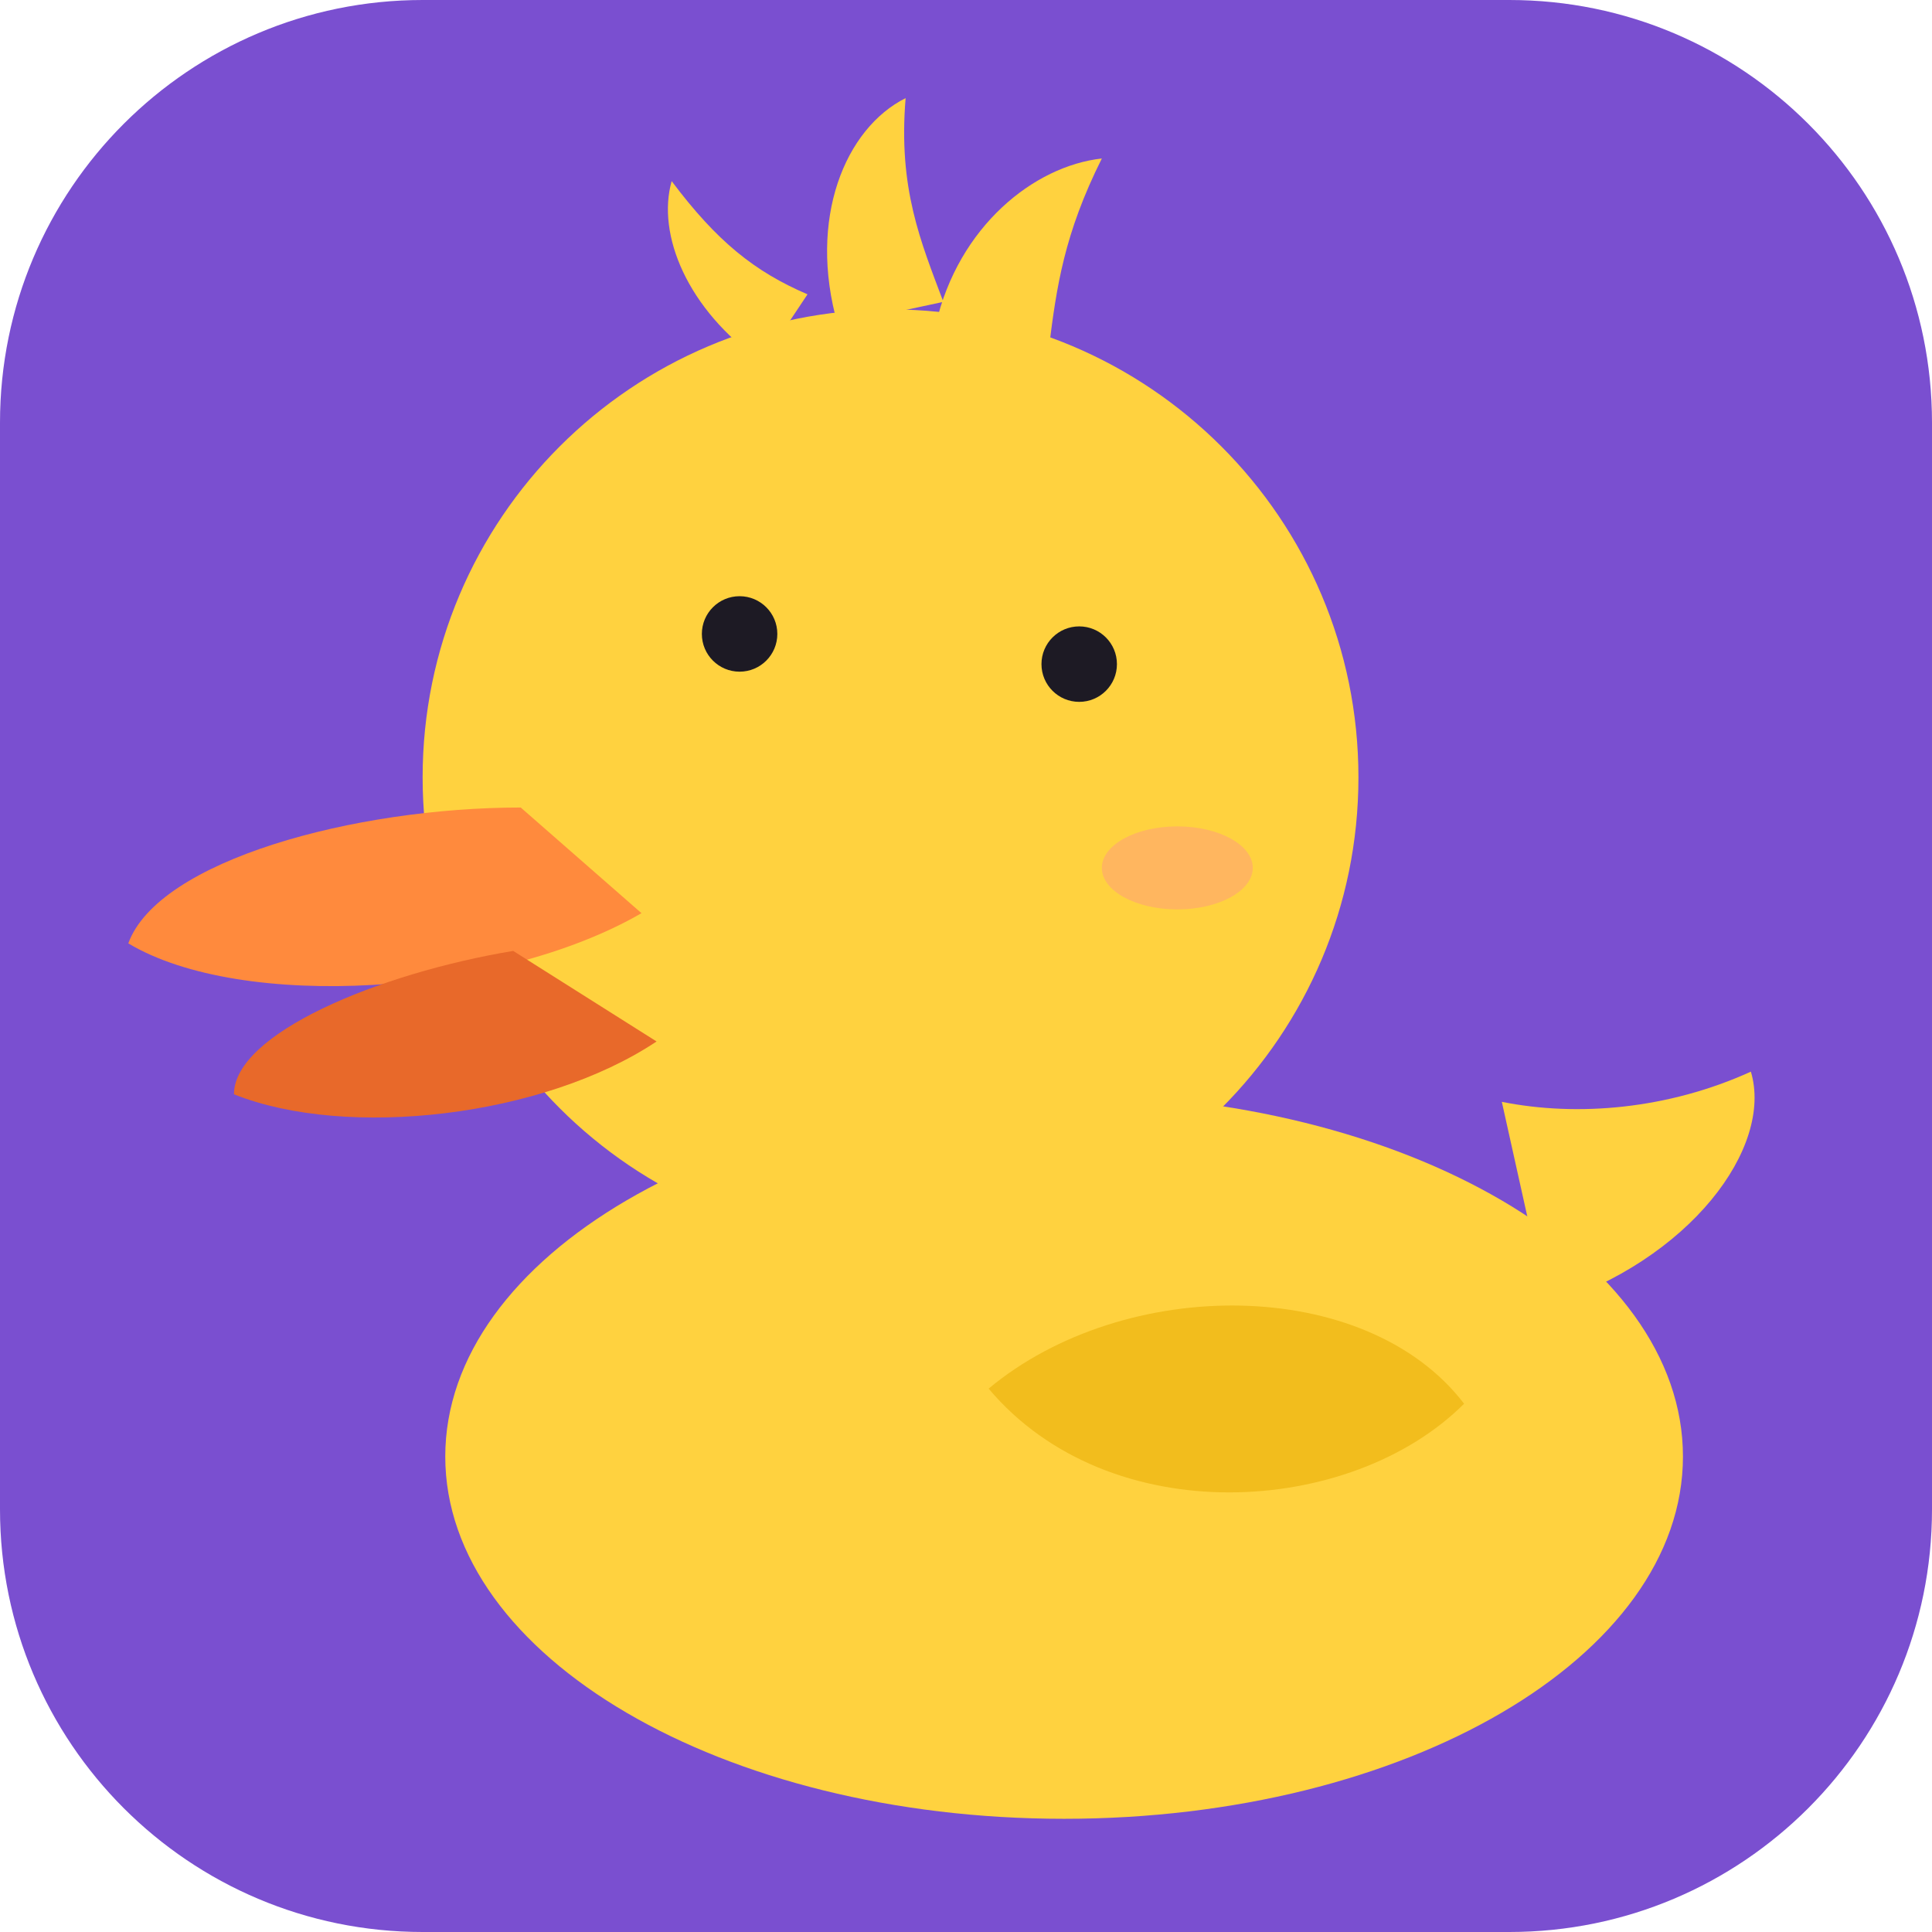
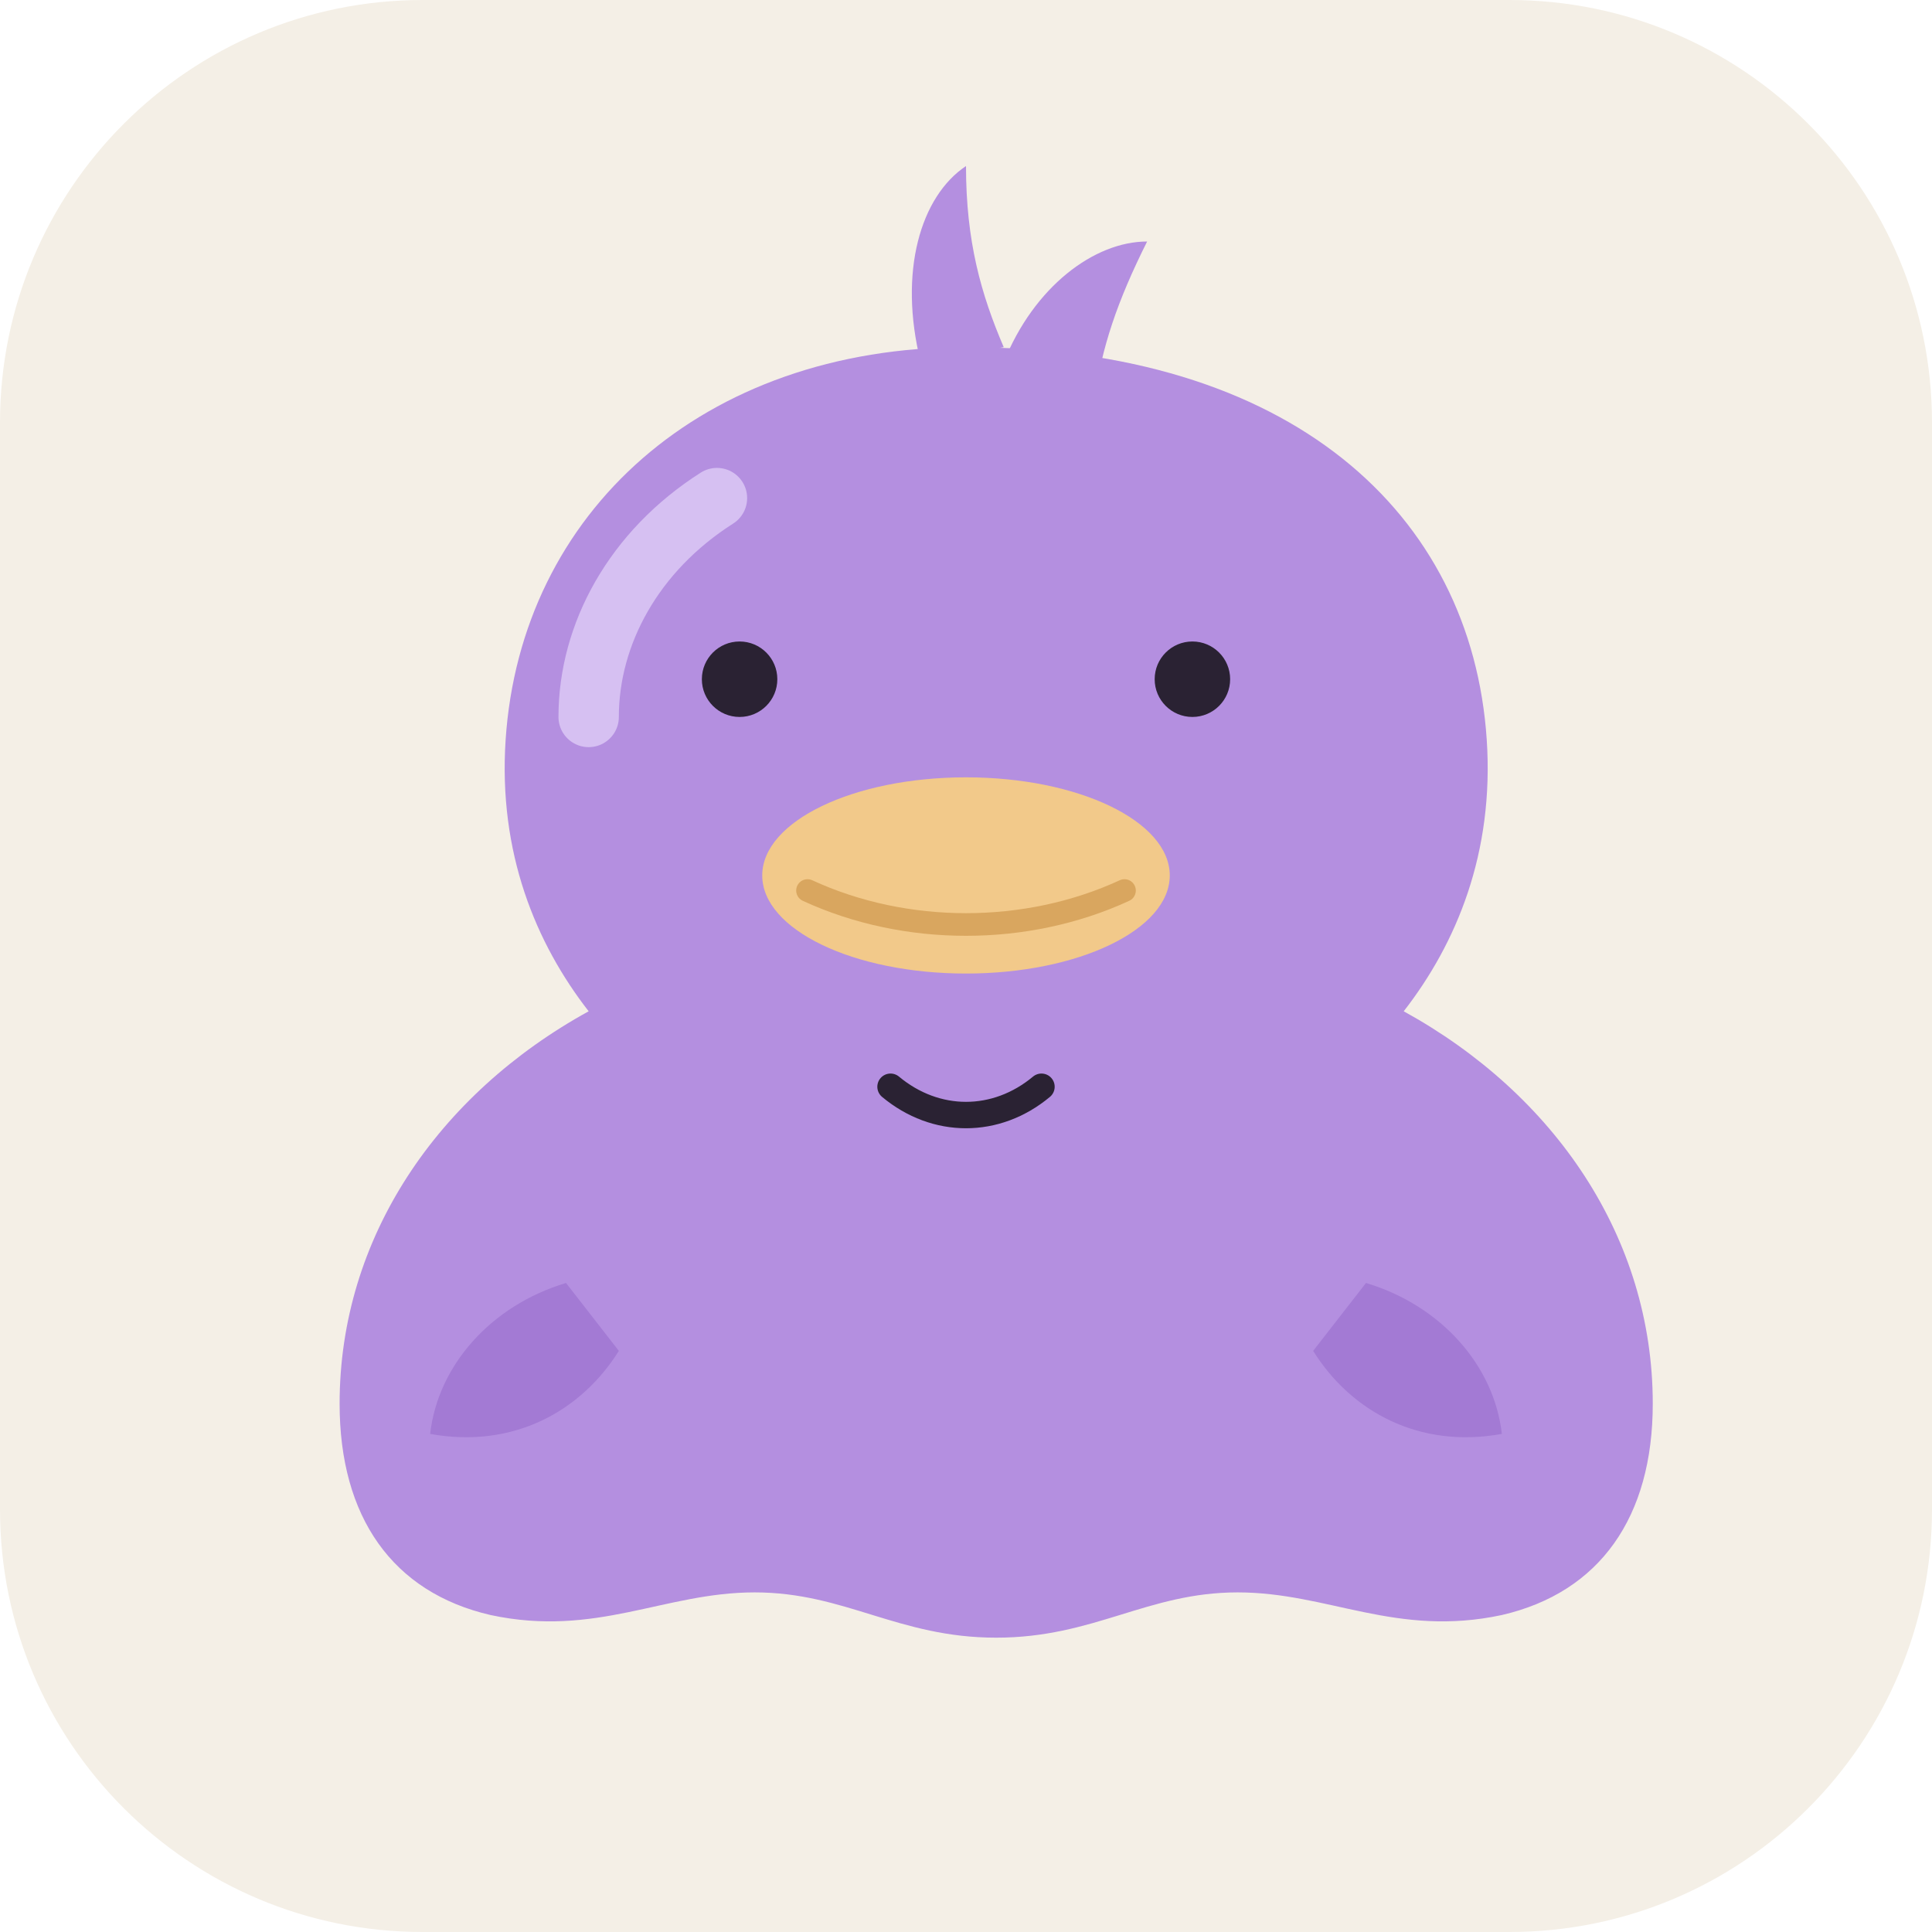
<svg xmlns="http://www.w3.org/2000/svg" viewBox="0 0 512 512">
-   <rect width="512" height="512" rx="112" fill="#7a4fd0" />
-   <ellipse cx="282" cy="386" rx="164" ry="96" fill="#ffd23f" />
-   <path d="M410 346c38-12 60-42 54-62-22 10-46 12-66 8z" fill="#ffd23f" />
-   <circle cx="236" cy="206" r="124" fill="#ffd23f" />
-   <path d="M222 86c-8-28 2-52 18-60-2 24 4 38 10 54zM248 86c6-26 26-42 44-44-10 20-12 34-14 50zM202 96c-20-14-28-34-24-48 12 16 22 24 36 30z" fill="#ffd23f" />
-   <path d="M262 368c36-30 100-30 126 4-30 30-94 34-126-4z" fill="#f2bd1d" />
-   <path d="M138 214c-44 0-96 14-104 36 30 18 98 14 136-8z" fill="#ff8a3d" />
-   <path d="M136 252c-36 6-74 22-74 38 30 12 82 6 112-14z" fill="#e8692a" />
-   <circle cx="196" cy="168" r="10" fill="#1d1a24" />
-   <circle cx="286" cy="176" r="10" fill="#1d1a24" />
-   <ellipse cx="312" cy="230" rx="20" ry="11" fill="#ff9f7a" opacity=".55" />
+   <rect width="512" height="512" rx="112" fill="#f4efe6" />
+   <path d="M256 92c-70 0-118 44-122 104-2 30 8 54 22 72-40 22-66 60-66 104 0 30 14 50 40 56 28 6 46-6 70-6s38 12 64 12 40-12 64-12 42 12 70 6c26-6 40-26 40-56 0-44-26-82-66-104 14-18 24-42 22-72-4-60-52-104-138-104z" fill="#b48fe0" />
+   <path d="M190 132c-22 14-34 36-34 58" fill="none" stroke="#d6c0f2" stroke-width="16" stroke-linecap="round" />
+   <path d="M244 96c-6-24 0-44 12-52 0 20 4 34 10 48zM266 96c8-20 24-32 38-32-8 16-12 28-14 42z" fill="#b48fe0" />
+   <ellipse cx="256" cy="232" rx="54" ry="26" fill="#f2c98a" />
+   <path d="M214 236c26 12 58 12 84 0" fill="none" stroke="#d9a65f" stroke-width="6" stroke-linecap="round" />
+   <circle cx="196" cy="180" r="10" fill="#2a2233" />
+   <circle cx="316" cy="180" r="10" fill="#2a2233" />
+   <path d="M236 288c12 10 28 10 40 0" fill="none" stroke="#2a2233" stroke-width="7" stroke-linecap="round" />
+   <path d="M150 340c-20 6-34 22-36 40 22 4 40-6 50-22z" fill="#a37ad4" />
+   <path d="M362 340c20 6 34 22 36 40-22 4-40-6-50-22z" fill="#a37ad4" />
</svg>
